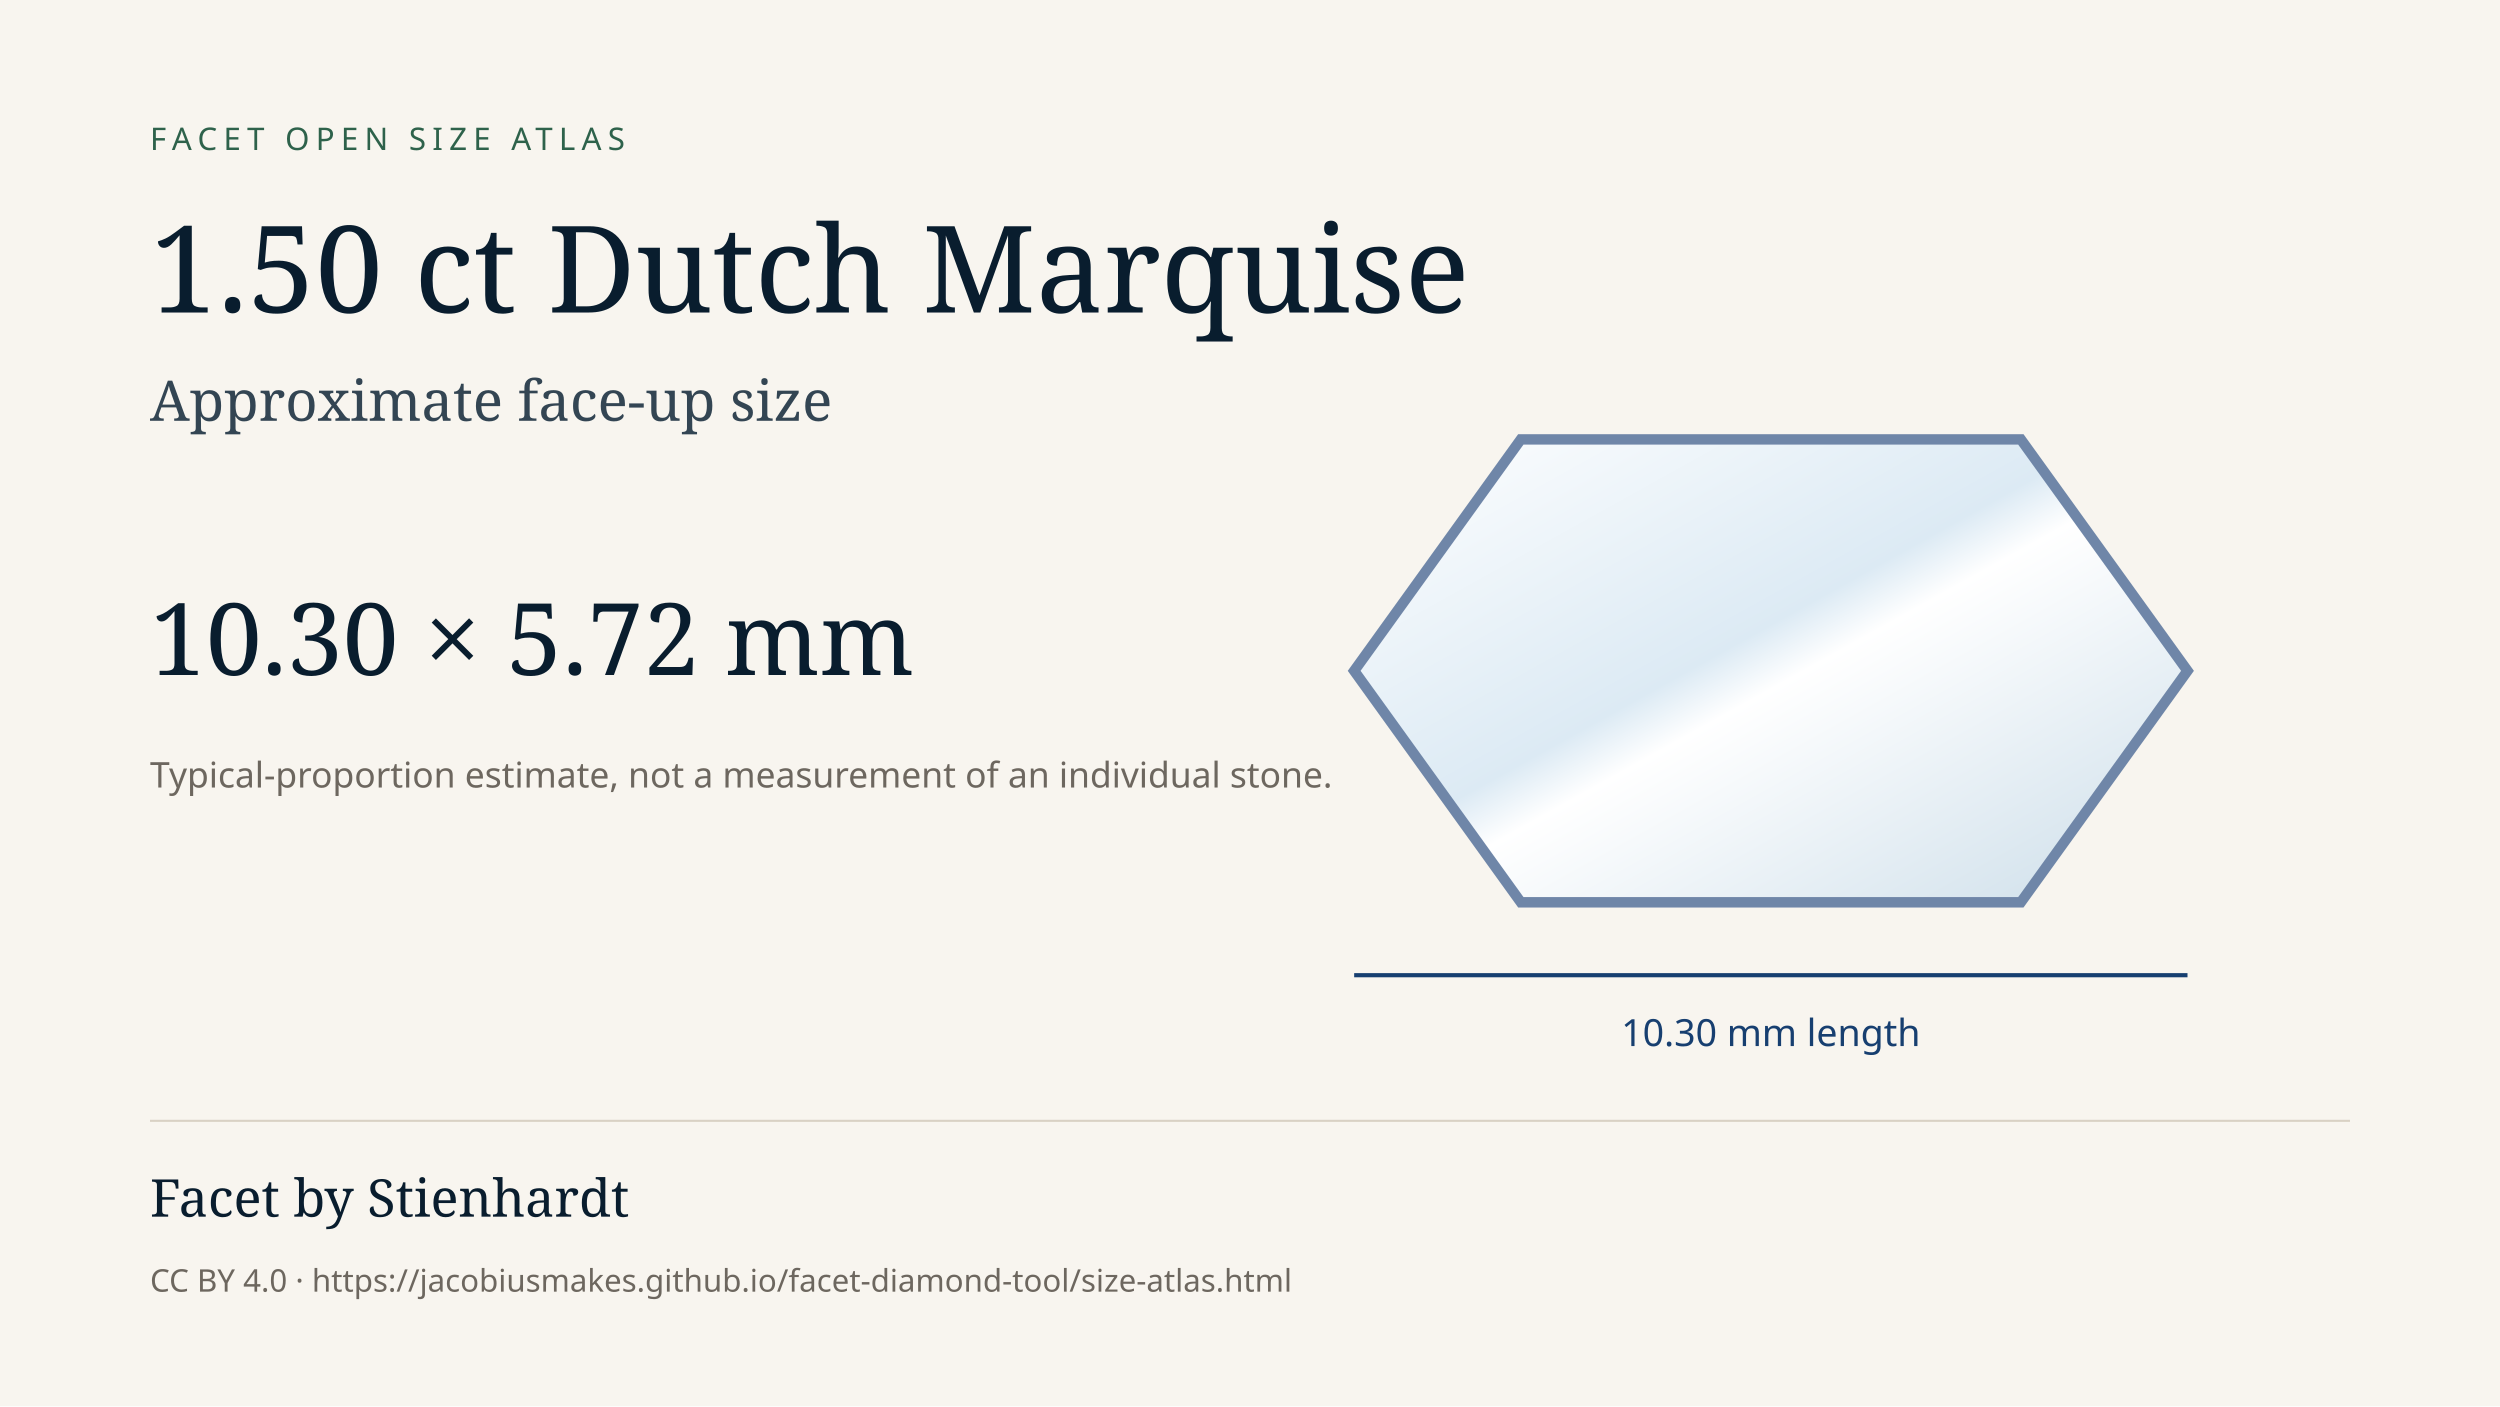
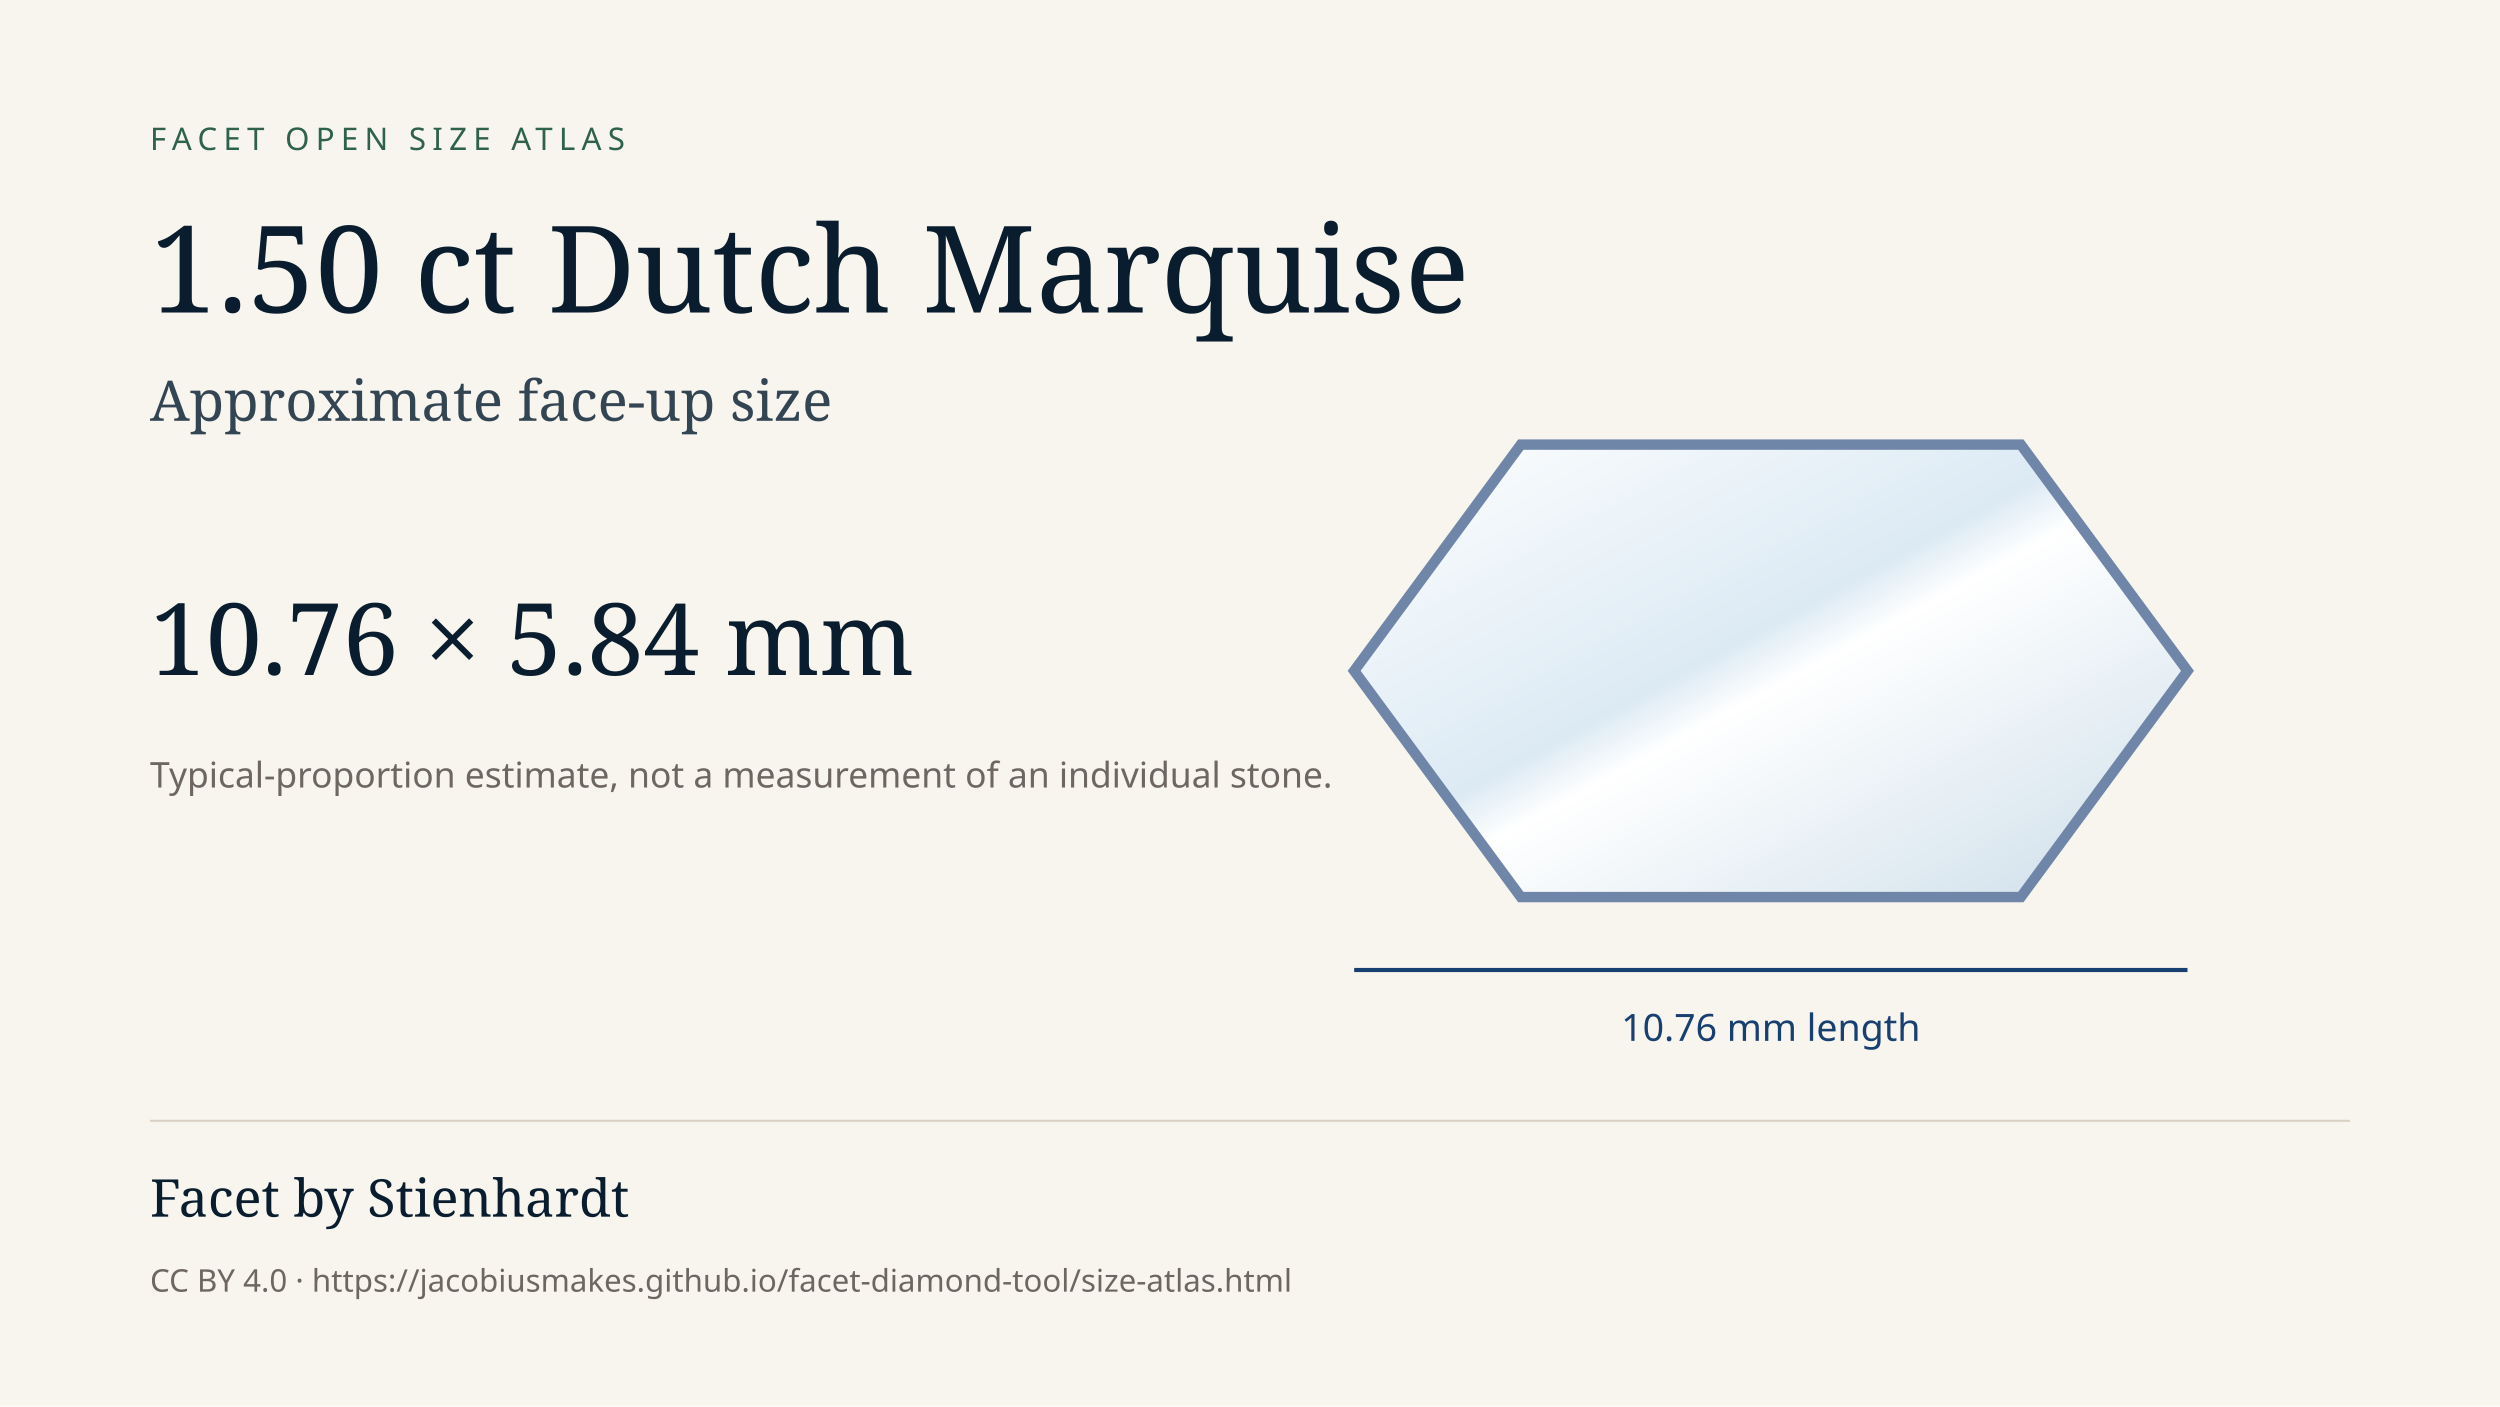
<svg xmlns="http://www.w3.org/2000/svg" width="1200" height="675" viewBox="0 0 1200 675" role="img" aria-labelledby="title description">
  <defs>
    <linearGradient id="paper" x1="0" y1="0" x2="1" y2="1">
      <stop stop-color="#fffdfa" />
      <stop offset="1" stop-color="#edf3f7" />
    </linearGradient>
    <linearGradient id="stone" x1="0" y1="0" x2="1" y2="1">
      <stop stop-color="#ffffff" />
      <stop offset="0.45" stop-color="#dceaf4" />
      <stop offset="0.52" stop-color="#ffffff" />
      <stop offset="1" stop-color="#cbdde9" />
    </linearGradient>
  </defs>
  <rect width="1200" height="675" fill="#f8f5ef" />
  <text x="72" y="72" fill="#2e624b" font-family="Verdana, sans-serif" font-size="15" letter-spacing="3">FACET OPEN SIZE ATLAS</text>
  <text x="72" y="150" fill="#091d2e" font-family="Georgia, serif" font-size="58">1.50 ct Dutch Marquise</text>
  <text x="72" y="202" fill="#334553" font-family="Georgia, serif" font-size="27">Approximate face-up size</text>
  <g fill="url(#stone)" stroke="#6f86a8" stroke-width="5">
-     <polygon points="650.0,322 730.0,210.9 970.0,210.9 1050.0,322 970.0,433.1 730.0,433.1" />
+     <polygon points="650.0,322 730.0,213.4 970.0,213.4 1050.0,322 970.0,430.6 730.0,430.6" />
  </g>
-   <line x1="650.0" y1="468.1" x2="1050.0" y2="468.1" stroke="#173f70" stroke-width="2" />
-   <text x="850" y="502.1" fill="#173f70" text-anchor="middle" font-family="Verdana, sans-serif" font-size="18">10.30 mm length</text>
-   <text x="72" y="324" fill="#091d2e" font-family="Georgia, serif" font-size="48">10.30 × 5.72 mm</text>
+   <line x1="650.0" y1="465.6" x2="1050.0" y2="465.6" stroke="#173f70" stroke-width="2" />
+   <text x="850" y="499.6" fill="#173f70" text-anchor="middle" font-family="Verdana, sans-serif" font-size="18">10.76 mm length</text>
+   <text x="72" y="324" fill="#091d2e" font-family="Georgia, serif" font-size="48">10.76 × 5.84 mm</text>
  <text x="72" y="378" fill="#6d675f" font-family="Verdana, sans-serif" font-size="17">Typical-proportion estimate, not a measurement of an individual stone.</text>
  <line x1="72" y1="538" x2="1128" y2="538" stroke="#d9d1c4" />
  <text x="72" y="584" fill="#091d2e" font-family="Georgia, serif" font-size="25">Facet by Stienhardt</text>
  <text x="72" y="620" fill="#6d675f" font-family="Verdana, sans-serif" font-size="15">CC BY 4.0 · https://jacobiusmakes.github.io/facet-diamond-tool/size-atlas.html</text>
</svg>
